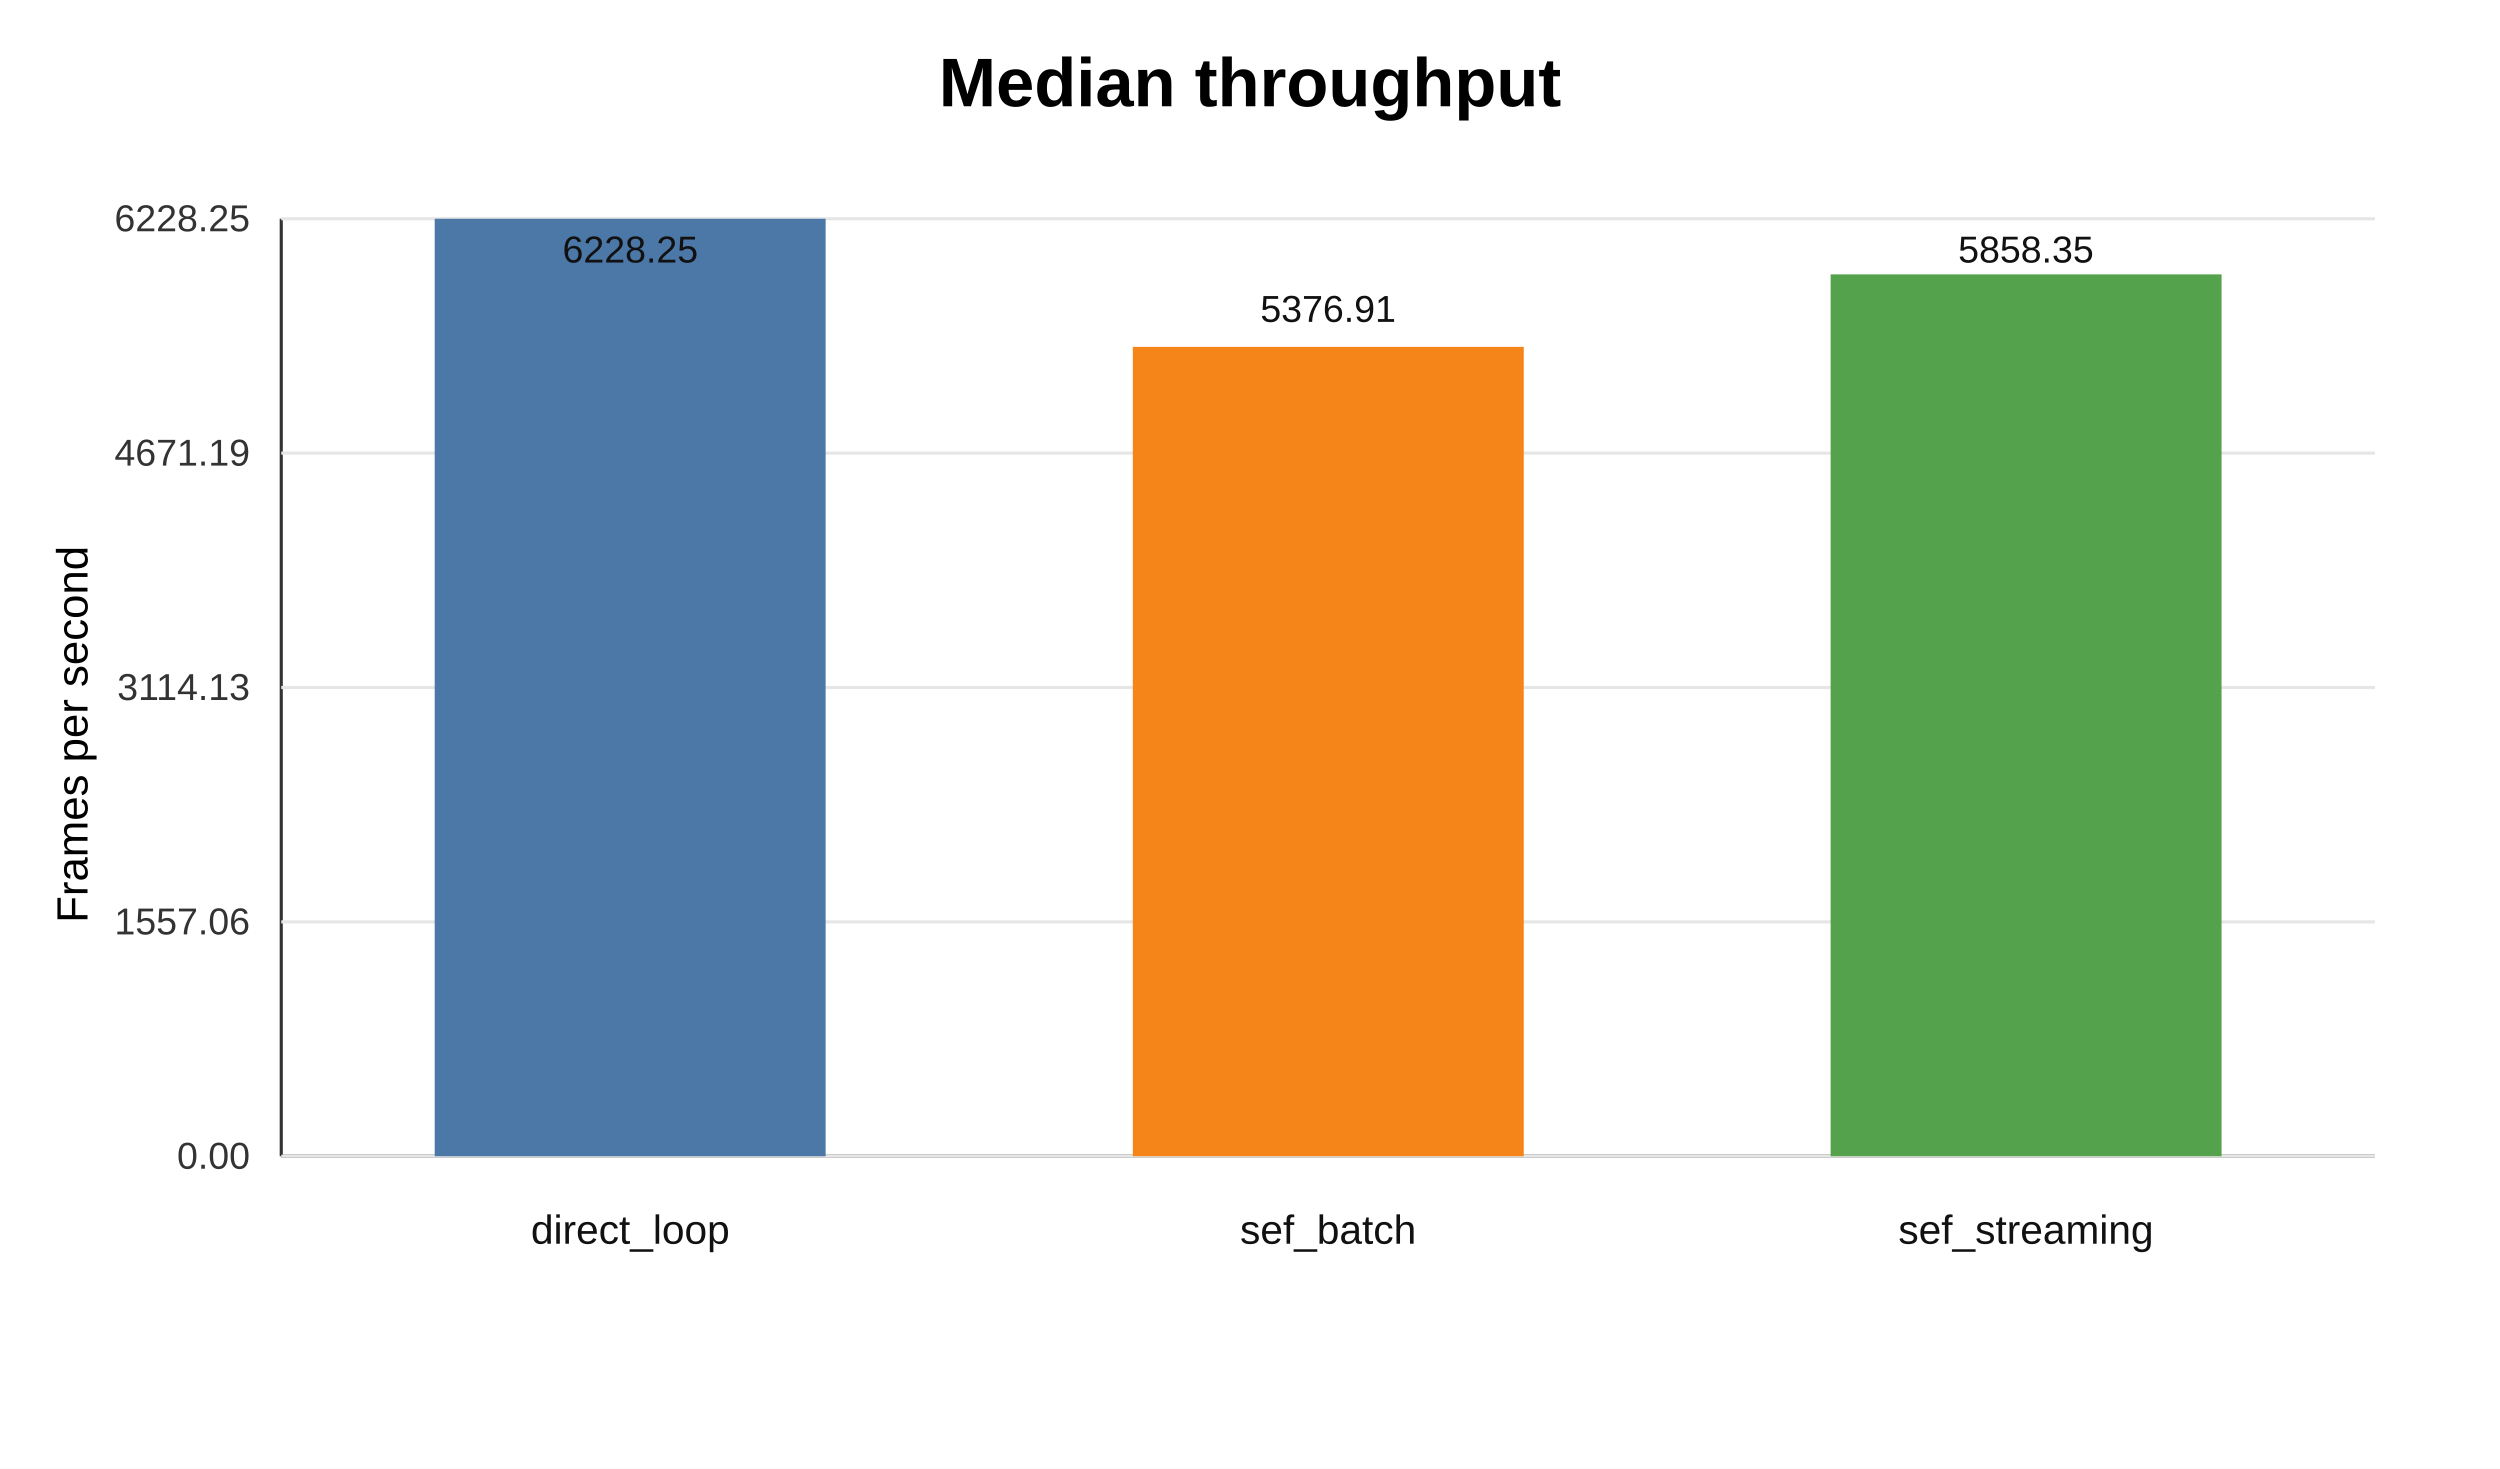
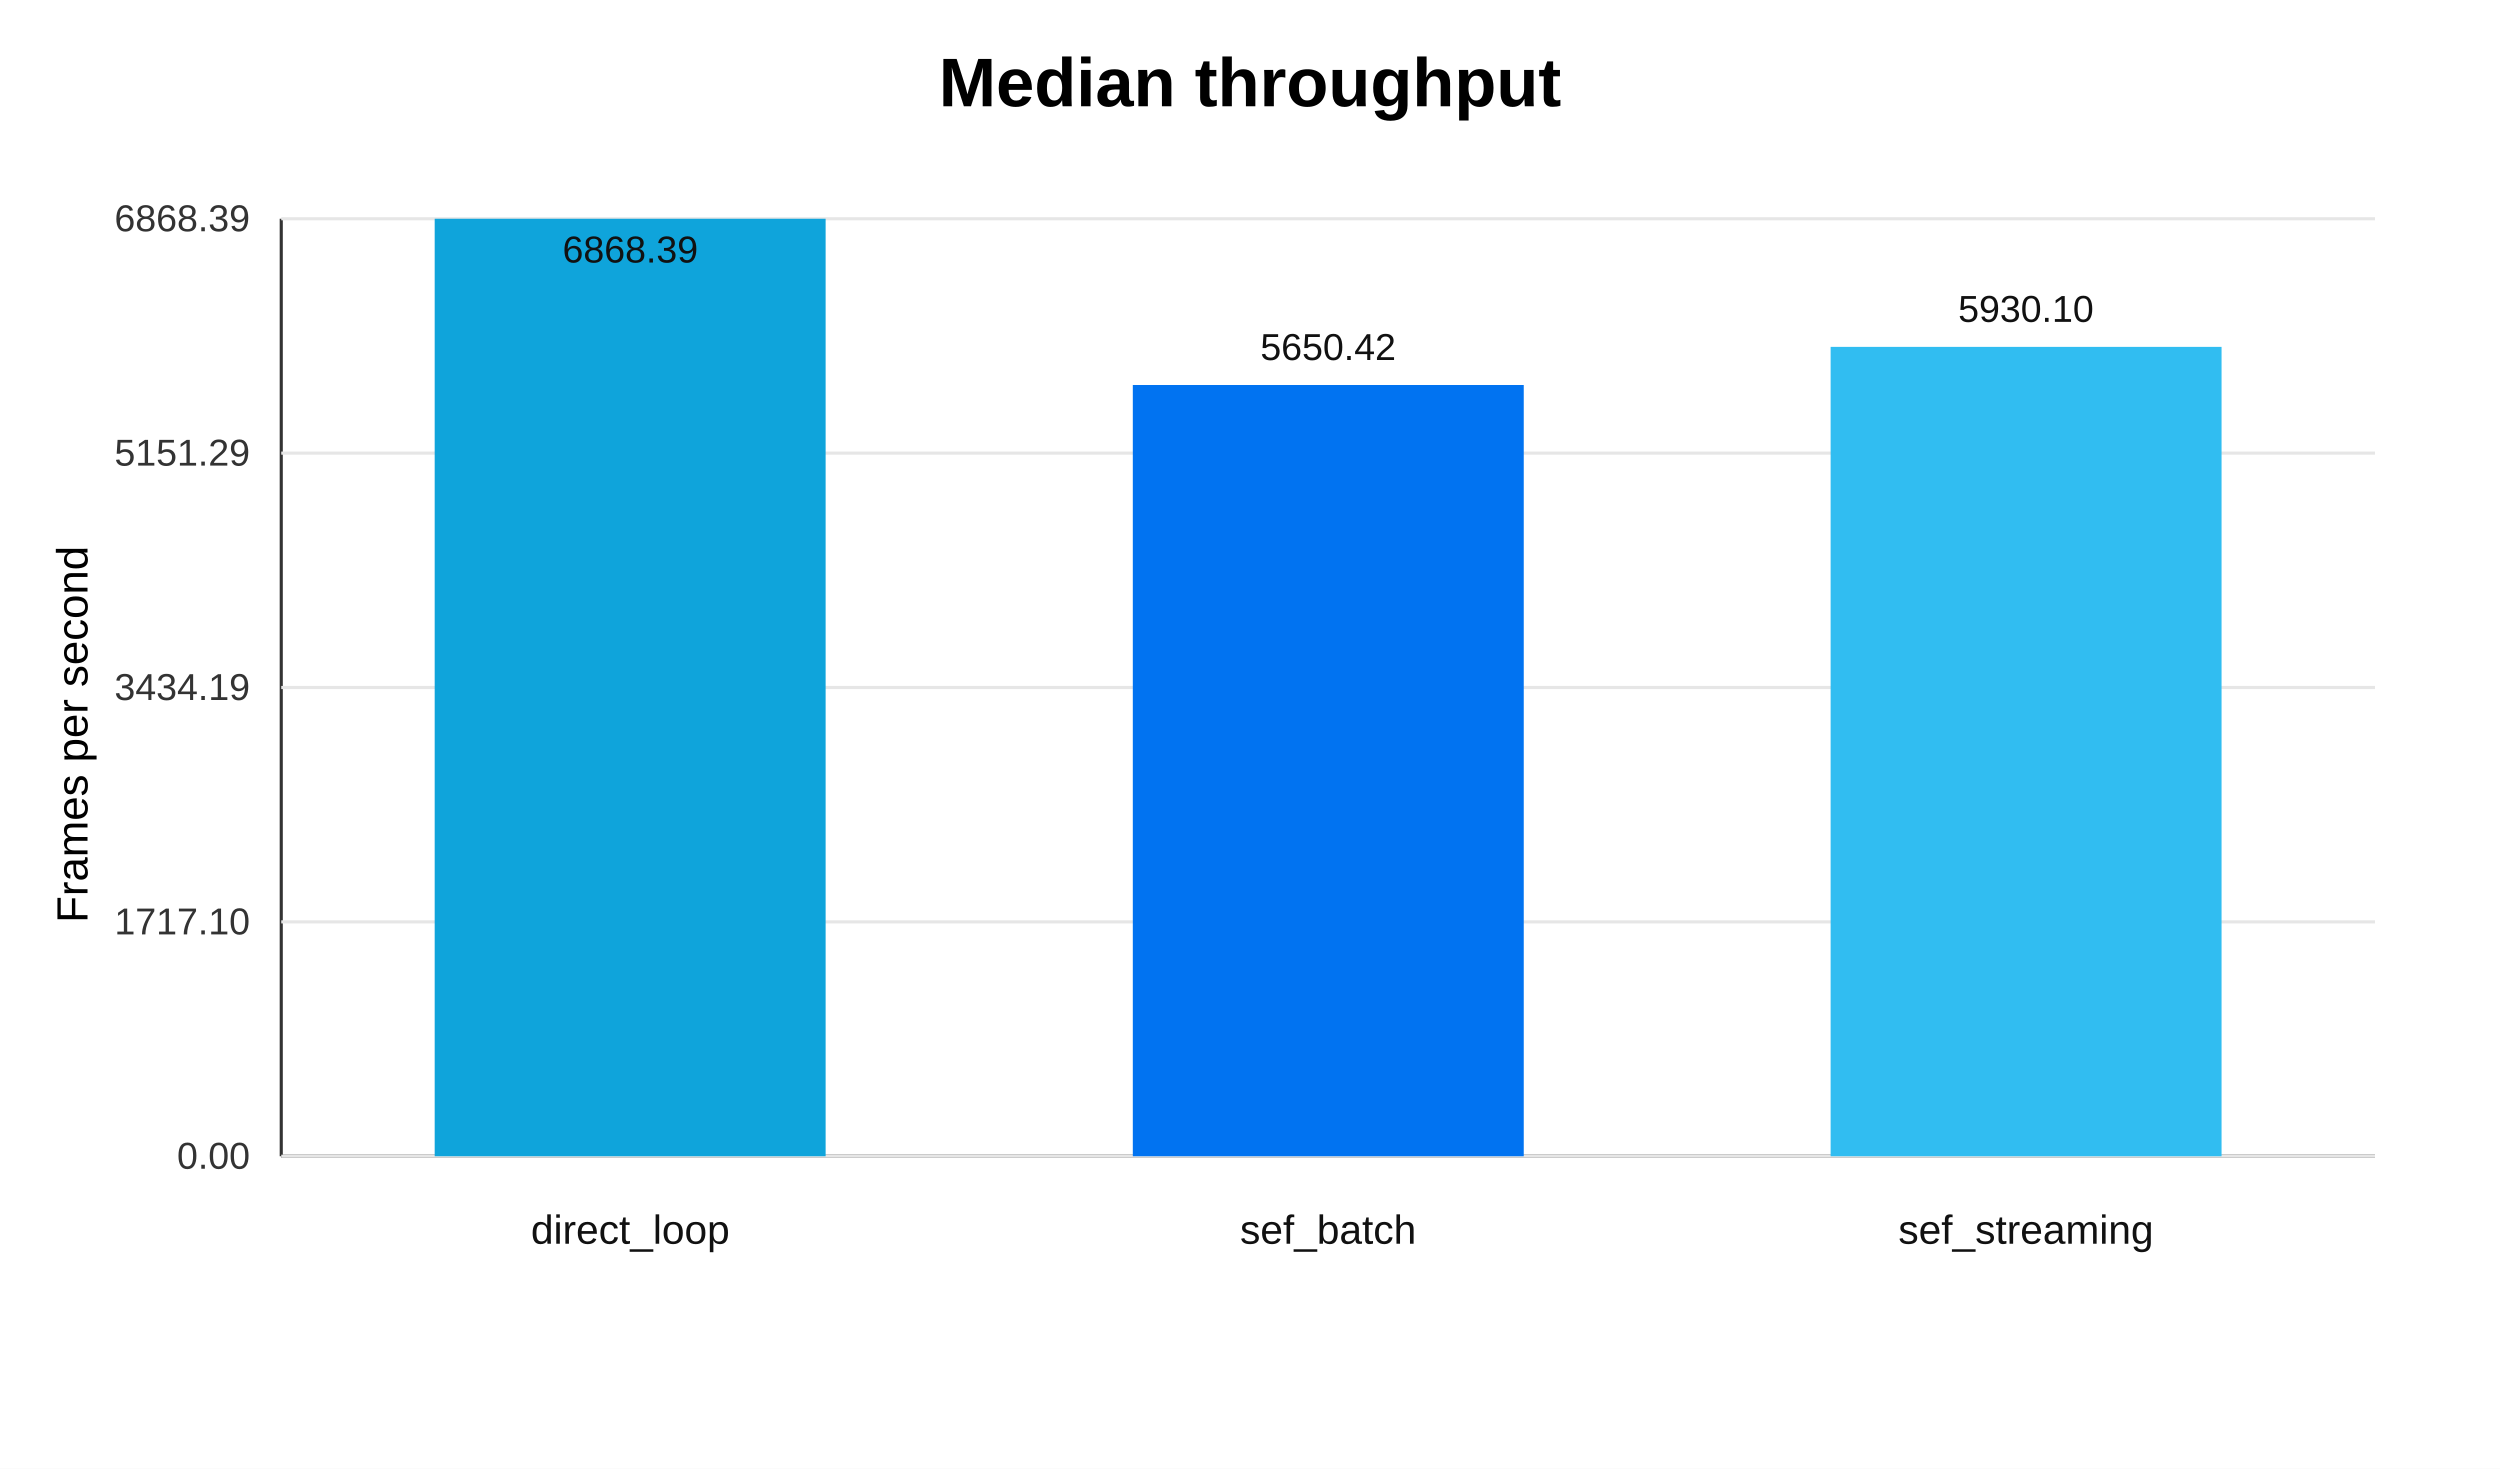
<svg xmlns="http://www.w3.org/2000/svg" width="800" height="470" viewBox="0 0 800 470">
  <rect width="100%" height="100%" fill="#ffffff" />
  <text x="400.0" y="34" text-anchor="middle" font-family="Arial" font-size="22" font-weight="700">Median throughput</text>
  <text x="28" y="235.0" transform="rotate(-90 28 235.0)" text-anchor="middle" font-family="Arial" font-size="14">Frames per second</text>
  <line x1="90" y1="370" x2="760" y2="370" stroke="#333" stroke-width="1" />
  <line x1="90" y1="70" x2="90" y2="370" stroke="#333" stroke-width="1" />
  <line x1="90" y1="370.0" x2="760" y2="370.0" stroke="#e6e6e6" stroke-width="1" />
  <text x="80" y="374.0" text-anchor="end" font-family="Arial" font-size="12" fill="#333">0.00</text>
  <line x1="90" y1="295.0" x2="760" y2="295.0" stroke="#e6e6e6" stroke-width="1" />
-   <text x="80" y="299.0" text-anchor="end" font-family="Arial" font-size="12" fill="#333">1557.06</text>
+   <text x="80" y="299.0" text-anchor="end" font-family="Arial" font-size="12" fill="#333">1717.10</text>
  <line x1="90" y1="220.0" x2="760" y2="220.0" stroke="#e6e6e6" stroke-width="1" />
-   <text x="80" y="224.0" text-anchor="end" font-family="Arial" font-size="12" fill="#333">3114.13</text>
+   <text x="80" y="224.0" text-anchor="end" font-family="Arial" font-size="12" fill="#333">3434.19</text>
  <line x1="90" y1="145.0" x2="760" y2="145.0" stroke="#e6e6e6" stroke-width="1" />
-   <text x="80" y="149.0" text-anchor="end" font-family="Arial" font-size="12" fill="#333">4671.19</text>
+   <text x="80" y="149.0" text-anchor="end" font-family="Arial" font-size="12" fill="#333">5151.29</text>
  <line x1="90" y1="70.0" x2="760" y2="70.0" stroke="#e6e6e6" stroke-width="1" />
-   <text x="80" y="74.0" text-anchor="end" font-family="Arial" font-size="12" fill="#333">6228.25</text>
-   <rect x="139.1" y="70.0" width="125.1" height="300.0" fill="#4C78A8" />
-   <text x="201.7" y="84.0" text-anchor="middle" font-family="Arial" font-size="12" fill="#111">6228.25</text>
+   <text x="80" y="74.0" text-anchor="end" font-family="Arial" font-size="12" fill="#333">6868.39</text>
+   <rect x="139.1" y="70.0" width="125.1" height="300.0" fill="#0FA4DB" />
+   <text x="201.7" y="84.0" text-anchor="middle" font-family="Arial" font-size="12" fill="#111">6868.39</text>
  <text x="201.7" y="398.0" text-anchor="middle" font-family="Arial" font-size="13" fill="#111">direct_loop</text>
-   <rect x="362.5" y="111.0" width="125.1" height="259.0" fill="#F58518" />
-   <text x="425.0" y="103.0" text-anchor="middle" font-family="Arial" font-size="12" fill="#111">5376.91</text>
+   <rect x="362.5" y="123.2" width="125.1" height="246.8" fill="#0173F1" />
+   <text x="425.0" y="115.2" text-anchor="middle" font-family="Arial" font-size="12" fill="#111">5650.42</text>
  <text x="425.0" y="398.0" text-anchor="middle" font-family="Arial" font-size="13" fill="#111">sef_batch</text>
-   <rect x="585.8" y="87.8" width="125.1" height="282.2" fill="#54A24B" />
-   <text x="648.3" y="84.0" text-anchor="middle" font-family="Arial" font-size="12" fill="#111">5858.35</text>
+   <rect x="585.8" y="111.0" width="125.1" height="259.0" fill="#31BDF1" />
+   <text x="648.3" y="103.0" text-anchor="middle" font-family="Arial" font-size="12" fill="#111">5930.10</text>
  <text x="648.3" y="398.0" text-anchor="middle" font-family="Arial" font-size="13" fill="#111">sef_streaming</text>
</svg>
